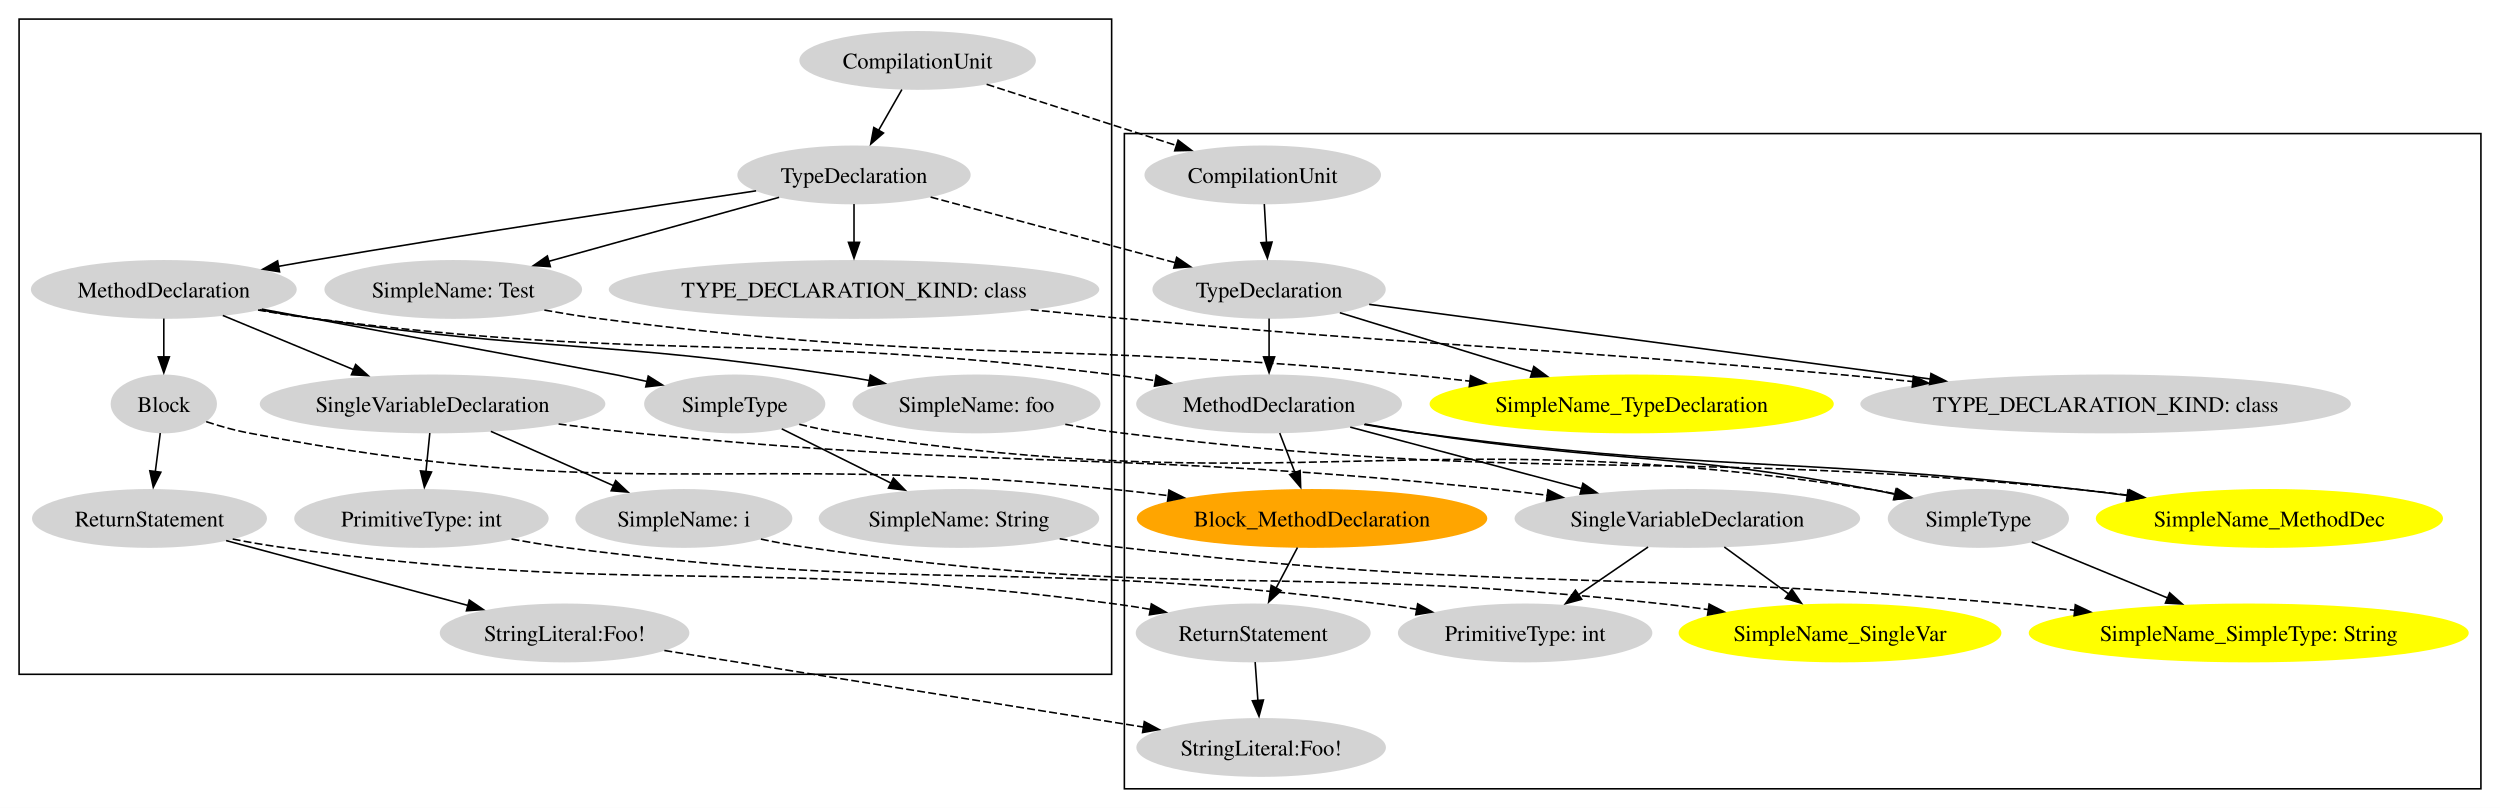
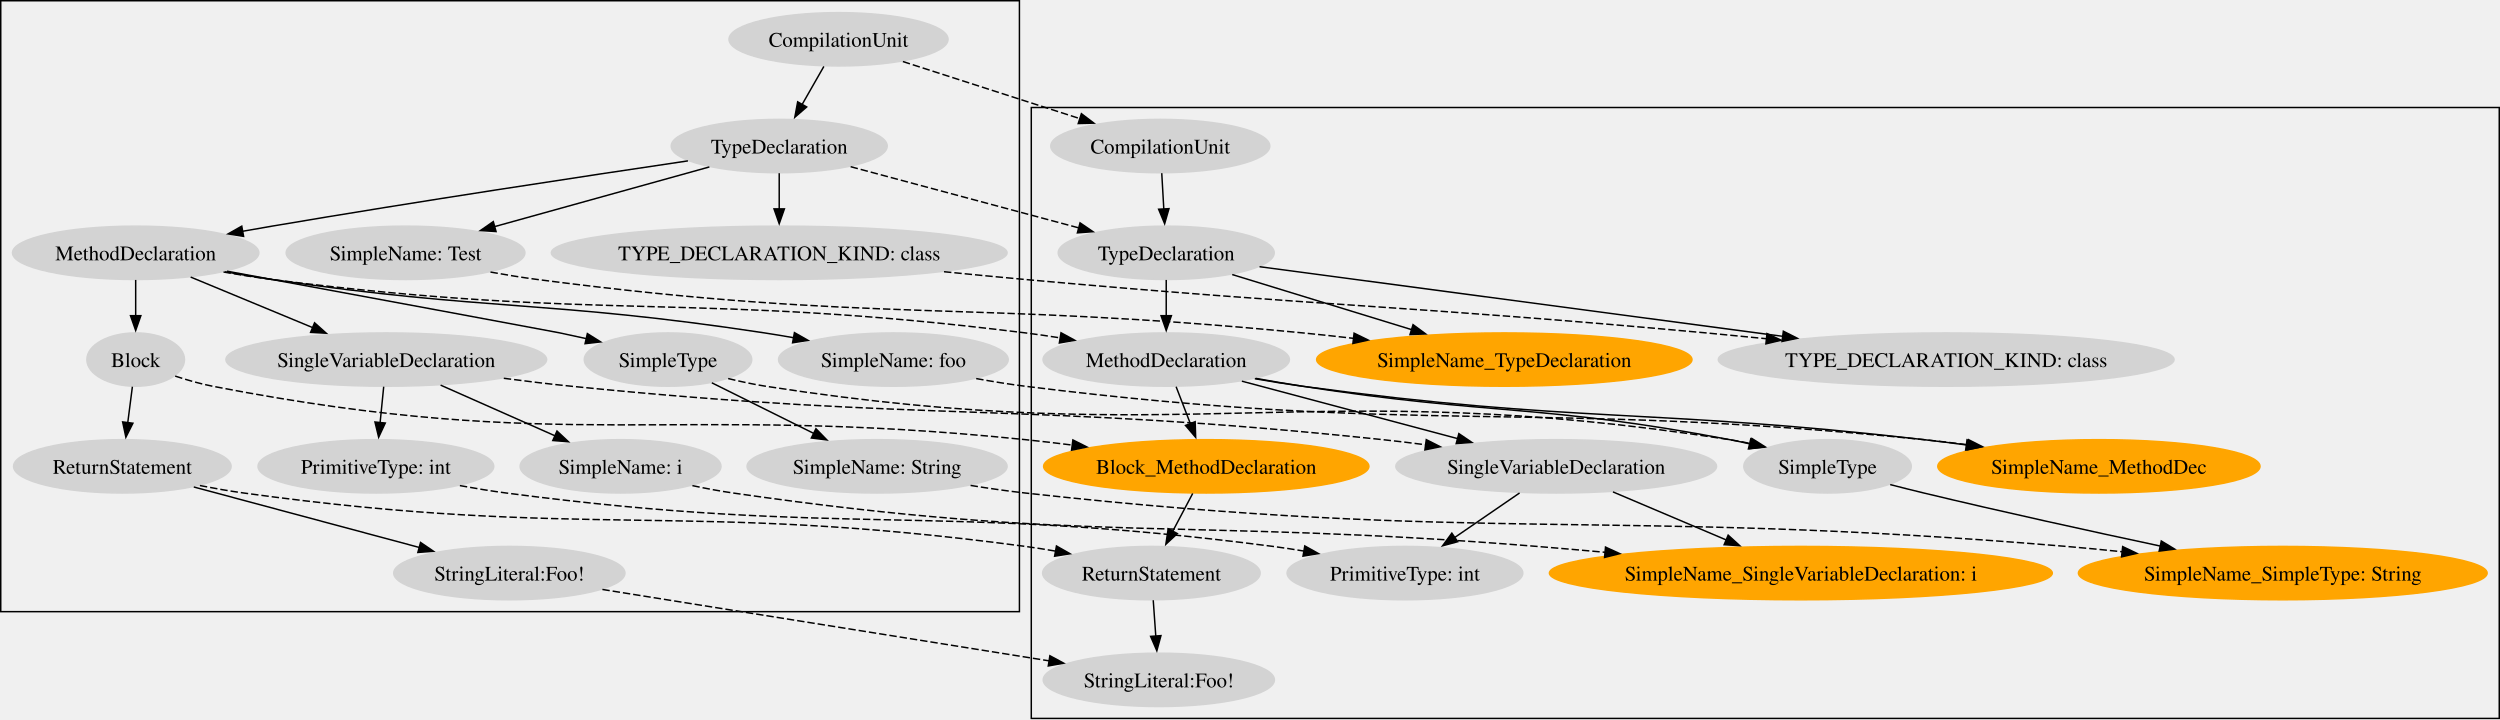
- <svg xmlns="http://www.w3.org/2000/svg" width="1572pt" height="508pt" viewBox="0.00 0.00 1572.00 508.00">
-   <g id="graph0" class="graph" transform="scale(1 1) rotate(0) translate(4 504)">
-     <polygon fill="white" stroke="none" points="-4,4 -4,-504 1568,-504 1568,4 -4,4" />
+ <svg xmlns="http://www.w3.org/2000/svg" width="1686pt" height="485pt" viewBox="0 0 1686 485" version="1.1" id="svg71">
+   <defs id="defs71" />
+   <g id="graph0" class="graph" transform="translate(-7.5,492.5)">
    <g id="clust1" class="cluster">
-       <polygon fill="none" stroke="black" points="8,-80 8,-492 695,-492 695,-80 8,-80" />
+       <polygon fill="none" stroke="#000000" points="8,-80 8,-492 695,-492 695,-80 " id="polygon2" />
    </g>
    <g id="clust2" class="cluster">
-       <polygon fill="none" stroke="black" points="703,-8 703,-420 1556,-420 1556,-8 703,-8" />
+       <polygon fill="none" stroke="#000000" points="703,-8 703,-420 1693,-420 1693,-8 " id="polygon3" />
    </g>
    <g id="node1" class="node">
-       <ellipse fill="lightgrey" stroke="lightgrey" cx="573" cy="-466" rx="73.87" ry="18" />
-       <text text-anchor="middle" x="573" y="-460.95" font-family="Times,serif" font-size="14.00">CompilationUnit</text>
+       <ellipse fill="#d3d3d3" stroke="#d3d3d3" cx="573" cy="-466" rx="73.87" ry="18" id="ellipse4" />
+       <text text-anchor="middle" x="573" y="-460.95" font-family="Times, serif" font-size="14px" id="text4">CompilationUnit</text>
    </g>
    <g id="node2" class="node">
-       <ellipse fill="lightgrey" stroke="lightgrey" cx="533" cy="-394" rx="72.85" ry="18" />
-       <text text-anchor="middle" x="533" y="-388.95" font-family="Times,serif" font-size="14.00">TypeDeclaration</text>
+       <ellipse fill="#d3d3d3" stroke="#d3d3d3" cx="533" cy="-394" rx="72.85" ry="18" id="ellipse5" />
+       <text text-anchor="middle" x="533" y="-388.95" font-family="Times, serif" font-size="14px" id="text5">TypeDeclaration</text>
    </g>
    <g id="edge1" class="edge">
-       <path fill="none" stroke="black" d="M563.11,-447.7C558.66,-439.9 553.29,-430.51 548.33,-421.83" />
-       <polygon fill="black" stroke="black" points="551.53,-420.36 543.52,-413.42 545.45,-423.84 551.53,-420.36" />
+       <path fill="none" stroke="#000000" d="m 563.11,-447.7 c -4.45,7.8 -9.82,17.19 -14.78,25.87" id="path6" />
+       <polygon fill="#000000" stroke="#000000" points="543.52,-413.42 545.45,-423.84 551.53,-420.36 " id="polygon6" />
    </g>
    <g id="node15" class="node">
-       <ellipse fill="lightgrey" stroke="lightgrey" cx="790" cy="-394" rx="73.87" ry="18" />
-       <text text-anchor="middle" x="790" y="-388.95" font-family="Times,serif" font-size="14.00">CompilationUnit</text>
+       <ellipse fill="#d3d3d3" stroke="#d3d3d3" cx="790" cy="-394" rx="73.87" ry="18" id="ellipse7" />
+       <text text-anchor="middle" x="790" y="-388.95" font-family="Times, serif" font-size="14px" id="text7">CompilationUnit</text>
+     </g>
+     <g id="edge40" class="edge">
+       <path fill="none" stroke="#000000" stroke-dasharray="5, 2" d="m 616.39,-451 c 34.45,11.11 82.79,26.7 119.72,38.61" id="path8" />
+       <polygon fill="#000000" stroke="#000000" points="745.24,-409.44 734.65,-409.18 736.8,-415.84 " id="polygon8" />
+     </g>
+     <g id="node3" class="node">
+       <ellipse fill="#d3d3d3" stroke="#d3d3d3" cx="533" cy="-322" rx="153.71" ry="18" id="ellipse9" />
+       <text text-anchor="middle" x="533" y="-316.95" font-family="Times, serif" font-size="14px" id="text9">TYPE_DECLARATION_KIND: class</text>
+     </g>
+     <g id="edge2" class="edge">
+       <path fill="none" stroke="#000000" d="m 533,-375.7 c 0,7.29 0,15.97 0,24.16" id="path10" />
+       <polygon fill="#000000" stroke="#000000" points="533,-341.62 529.5,-351.62 536.5,-351.62 " id="polygon10" />
+     </g>
+     <g id="node4" class="node">
+       <ellipse fill="#d3d3d3" stroke="#d3d3d3" cx="281" cy="-322" rx="80.52" ry="18" id="ellipse11" />
+       <text text-anchor="middle" x="281" y="-316.95" font-family="Times, serif" font-size="14px" id="text11">SimpleName: Test</text>
+     </g>
+     <g id="edge3" class="edge">
+       <path fill="none" stroke="#000000" d="m 485.9,-379.92 c -40.98,11.39 -100.58,27.94 -144.95,40.27" id="path12" />
+       <polygon fill="#000000" stroke="#000000" points="331.48,-337.02 340.18,-343.07 342.05,-336.33 " id="polygon12" />
+     </g>
+     <g id="node5" class="node">
+       <ellipse fill="#d3d3d3" stroke="#d3d3d3" cx="99" cy="-322" rx="83.08" ry="18" id="ellipse13" />
+       <text text-anchor="middle" x="99" y="-316.95" font-family="Times, serif" font-size="14px" id="text13">MethodDeclaration</text>
+     </g>
+     <g id="edge4" class="edge">
+       <path fill="none" stroke="#000000" d="M 471.44,-384.01 C 402.9,-373.87 288.89,-356.63 191,-340 c -6.46,1.1 -13.17,2.27 -19.9,3.47" id="path14" />
+       <polygon fill="#000000" stroke="#000000" points="161.31,-334.76 170.54,-339.98 171.78,-333.09 " id="polygon14" />
+     </g>
+     <g id="node16" class="node">
+       <ellipse fill="#d3d3d3" stroke="#d3d3d3" cx="794" cy="-322" rx="72.85" ry="18" id="ellipse15" />
+       <text text-anchor="middle" x="794" y="-316.95" font-family="Times, serif" font-size="14px" id="text15">TypeDeclaration</text>
+     </g>
+     <g id="edge35" class="edge">
+       <path fill="none" stroke="#000000" stroke-dasharray="5, 2" d="m 581.18,-380.08 c 43.4,11.64 107.35,28.79 153.81,41.25" id="path16" />
+       <polygon fill="#000000" stroke="#000000" points="744.64,-336.24 734.08,-335.45 735.89,-342.21 " id="polygon16" />
+     </g>
+     <g id="node17" class="node">
+       <ellipse fill="#d3d3d3" stroke="#d3d3d3" cx="1320" cy="-250" rx="153.71" ry="18" id="ellipse17" />
+       <text text-anchor="middle" x="1320" y="-244.95" font-family="Times, serif" font-size="14px" id="text17">TYPE_DECLARATION_KIND: class</text>
+     </g>
+     <g id="edge27" class="edge">
+       <path fill="none" stroke="#000000" stroke-dasharray="5, 2" d="m 644.13,-309.25 c 18.33,1.83 37.13,3.65 54.87,5.25 203.8,18.42 255.23,17.32 459,36 13.33,1.22 27.27,2.57 41.14,3.97" id="path18" />
+       <polygon fill="#000000" stroke="#000000" points="1208.73,-263.06 1198.43,-260.59 1199.14,-267.55 " id="polygon18" />
+     </g>
+     <g id="node18" class="node">
+       <ellipse fill="#ffa500" stroke="#ffa500" cx="1022" cy="-250" rx="126.59" ry="18" id="ellipse19" />
+       <text text-anchor="middle" x="1022" y="-244.95" font-family="Times, serif" font-size="14px" id="text19">SimpleName_TypeDeclaration</text>
+     </g>
+     <g id="edge34" class="edge">
+       <path fill="none" stroke="#000000" stroke-dasharray="5, 2" d="m 338.29,-309.02 c 10.51,1.9 21.41,3.68 31.71,5.02 227.97,29.62 287.19,13.73 516,36 11.22,1.09 22.94,2.36 34.59,3.71" id="path20" />
+       <polygon fill="#000000" stroke="#000000" points="930.23,-263.16 919.89,-260.85 920.7,-267.81 " id="polygon20" />
+     </g>
+     <g id="node6" class="node">
+       <ellipse fill="#d3d3d3" stroke="#d3d3d3" cx="458" cy="-250" rx="56.47" ry="18" id="ellipse21" />
+       <text text-anchor="middle" x="458" y="-244.95" font-family="Times, serif" font-size="14px" id="text21">SimpleType</text>
+     </g>
+     <g id="edge5" class="edge">
+       <path fill="none" stroke="#000000" d="m 160.59,-309.62 c 82.41,15.23 218.9,40.47 224.41,41.62 5.89,1.23 12.04,2.57 18.15,3.94" id="path22" />
+       <polygon fill="#000000" stroke="#000000" points="412.59,-261.91 402.06,-260.72 403.62,-267.54 " id="polygon22" />
+     </g>
+     <g id="node8" class="node">
+       <ellipse fill="#d3d3d3" stroke="#d3d3d3" cx="610" cy="-250" rx="77.45" ry="18" id="ellipse23" />
+       <text text-anchor="middle" x="610" y="-244.95" font-family="Times, serif" font-size="14px" id="text23">SimpleName: foo</text>
+     </g>
+     <g id="edge7" class="edge">
+       <path fill="none" stroke="#000000" d="m 159.27,-309.2 c 10.55,1.88 21.44,3.69 31.73,5.2 146.86,21.5 185.26,13.75 332,36 6.43,0.98 13.12,2.09 19.79,3.28" id="path24" />
+       <polygon fill="#000000" stroke="#000000" points="552.47,-262.95 542.01,-261.31 543.27,-268.19 " id="polygon24" />
+     </g>
+     <g id="node9" class="node">
+       <ellipse fill="#d3d3d3" stroke="#d3d3d3" cx="268" cy="-250" rx="108.16" ry="18" id="ellipse25" />
+       <text text-anchor="middle" x="268" y="-244.95" font-family="Times, serif" font-size="14px" id="text25">SingleVariableDeclaration</text>
+     </g>
+     <g id="edge8" class="edge">
+       <path fill="none" stroke="#000000" d="m 136.09,-305.64 c 24.17,10.01 55.98,23.19 82.31,34.1" id="path26" />
+       <polygon fill="#000000" stroke="#000000" points="227.54,-267.76 216.97,-268.35 219.64,-274.82 " id="polygon26" />
+     </g>
+     <g id="node12" class="node">
+       <ellipse fill="#d3d3d3" stroke="#d3d3d3" cx="99" cy="-250" rx="32.93" ry="18" id="ellipse27" />
+       <text text-anchor="middle" x="99" y="-244.95" font-family="Times, serif" font-size="14px" id="text27">Block</text>
+     </g>
+     <g id="edge11" class="edge">
+       <path fill="none" stroke="#000000" d="m 99,-303.7 c 0,7.29 0,15.97 0,24.16" id="path28" />
+       <polygon fill="#000000" stroke="#000000" points="99,-269.62 95.5,-279.62 102.5,-279.62 " id="polygon28" />
+     </g>
+     <g id="node19" class="node">
+       <ellipse fill="#d3d3d3" stroke="#d3d3d3" cx="794" cy="-250" rx="83.08" ry="18" id="ellipse29" />
+       <text text-anchor="middle" x="794" y="-244.95" font-family="Times, serif" font-size="14px" id="text29">MethodDeclaration</text>
    </g>
    <g id="edge29" class="edge">
-       <path fill="none" stroke="black" stroke-dasharray="5,2" d="M616.39,-451C650.84,-439.89 699.18,-424.3 736.11,-412.39" />
-       <polygon fill="black" stroke="black" points="736.8,-415.84 745.24,-409.44 734.65,-409.18 736.8,-415.84" />
-     </g>
-     <g id="node3" class="node">
-       <ellipse fill="lightgrey" stroke="lightgrey" cx="533" cy="-322" rx="153.71" ry="18" />
-       <text text-anchor="middle" x="533" y="-316.95" font-family="Times,serif" font-size="14.00">TYPE_DECLARATION_KIND: class</text>
-     </g>
-     <g id="edge2" class="edge">
-       <path fill="none" stroke="black" d="M533,-375.7C533,-368.41 533,-359.73 533,-351.54" />
-       <polygon fill="black" stroke="black" points="536.5,-351.62 533,-341.62 529.5,-351.62 536.5,-351.62" />
-     </g>
-     <g id="node4" class="node">
-       <ellipse fill="lightgrey" stroke="lightgrey" cx="281" cy="-322" rx="80.52" ry="18" />
-       <text text-anchor="middle" x="281" y="-316.95" font-family="Times,serif" font-size="14.00">SimpleName: Test</text>
-     </g>
-     <g id="edge3" class="edge">
-       <path fill="none" stroke="black" d="M485.9,-379.92C444.92,-368.53 385.32,-351.98 340.95,-339.65" />
-       <polygon fill="black" stroke="black" points="342.05,-336.33 331.48,-337.02 340.18,-343.07 342.05,-336.33" />
-     </g>
-     <g id="node5" class="node">
-       <ellipse fill="lightgrey" stroke="lightgrey" cx="99" cy="-322" rx="83.08" ry="18" />
-       <text text-anchor="middle" x="99" y="-316.95" font-family="Times,serif" font-size="14.00">MethodDeclaration</text>
-     </g>
-     <g id="edge4" class="edge">
-       <path fill="none" stroke="black" d="M471.44,-384.01C402.9,-373.87 288.89,-356.63 191,-340 184.54,-338.9 177.83,-337.73 171.1,-336.53" />
-       <polygon fill="black" stroke="black" points="171.78,-333.09 161.31,-334.76 170.54,-339.98 171.78,-333.09" />
-     </g>
-     <g id="node16" class="node">
-       <ellipse fill="lightgrey" stroke="lightgrey" cx="794" cy="-322" rx="72.85" ry="18" />
-       <text text-anchor="middle" x="794" y="-316.95" font-family="Times,serif" font-size="14.00">TypeDeclaration</text>
+       <path fill="none" stroke="#000000" stroke-dasharray="5, 2" d="m 158.23,-309.05 c 10.87,1.91 22.14,3.7 32.77,5.05 224.53,28.61 283.39,8.03 508,36 7.68,0.96 15.69,2.12 23.65,3.39" id="path30" />
+       <polygon fill="#000000" stroke="#000000" points="732.35,-263.01 721.91,-261.18 723.05,-268.09 " id="polygon30" />
+     </g>
+     <g id="node7" class="node">
+       <ellipse fill="#d3d3d3" stroke="#d3d3d3" cx="599" cy="-178" rx="87.69" ry="18" id="ellipse31" />
+       <text text-anchor="middle" x="599" y="-172.95" font-family="Times, serif" font-size="14px" id="text31">SimpleName: String</text>
+     </g>
+     <g id="edge6" class="edge">
+       <path fill="none" stroke="#000000" d="m 487.56,-234.33 c 19.94,9.9 46.56,23.12 68.78,34.15" id="path32" />
+       <polygon fill="#000000" stroke="#000000" points="565.17,-195.79 554.66,-197.11 557.77,-203.38 " id="polygon32" />
+     </g>
+     <g id="node20" class="node">
+       <ellipse fill="#d3d3d3" stroke="#d3d3d3" cx="1240" cy="-178" rx="56.47" ry="18" id="ellipse33" />
+       <text text-anchor="middle" x="1240" y="-172.95" font-family="Times, serif" font-size="14px" id="text33">SimpleType</text>
+     </g>
+     <g id="edge28" class="edge">
+       <path fill="none" stroke="#000000" stroke-dasharray="5, 2" d="m 498.58,-237.21 c 8.34,2.04 17.12,3.92 25.42,5.21 285.92,44.3 364.08,-8.3 650,36 4.67,0.72 9.49,1.64 14.3,2.66" id="path34" />
+       <polygon fill="#000000" stroke="#000000" points="1197.95,-191.13 1187.42,-189.95 1188.98,-196.78 " id="polygon34" />
+     </g>
+     <g id="node21" class="node">
+       <ellipse fill="#ffa500" stroke="#ffa500" cx="1547" cy="-106" rx="137.85" ry="18" id="ellipse35" />
+       <text text-anchor="middle" x="1547" y="-100.95" font-family="Times, serif" font-size="14px" id="text35">SimpleName_SimpleType: String</text>
    </g>
    <g id="edge31" class="edge">
-       <path fill="none" stroke="black" stroke-dasharray="5,2" d="M581.18,-380.08C624.58,-368.44 688.53,-351.29 734.99,-338.83" />
-       <polygon fill="black" stroke="black" points="735.89,-342.21 744.64,-336.24 734.08,-335.45 735.89,-342.21" />
-     </g>
-     <g id="node17" class="node">
-       <ellipse fill="lightgrey" stroke="lightgrey" cx="1320" cy="-250" rx="153.71" ry="18" />
-       <text text-anchor="middle" x="1320" y="-244.95" font-family="Times,serif" font-size="14.00">TYPE_DECLARATION_KIND: class</text>
-     </g>
-     <g id="edge40" class="edge">
-       <path fill="none" stroke="black" stroke-dasharray="5,2" d="M644.13,-309.25C662.46,-307.42 681.26,-305.6 699,-304 902.8,-285.58 954.23,-286.68 1158,-268 1171.33,-266.78 1185.27,-265.43 1199.14,-264.03" />
-       <polygon fill="black" stroke="black" points="1199.14,-267.55 1208.73,-263.06 1198.43,-260.59 1199.14,-267.55" />
-     </g>
-     <g id="node18" class="node">
-       <ellipse fill="yellow" stroke="yellow" cx="1022" cy="-250" rx="126.59" ry="18" />
-       <text text-anchor="middle" x="1022" y="-244.95" font-family="Times,serif" font-size="14.00">SimpleName_TypeDeclaration</text>
+       <path fill="none" stroke="#000000" stroke-dasharray="5, 2" d="m 662.06,-165.13 c 12.22,1.98 24.95,3.81 36.94,5.13 310.53,34.24 390.68,9.92 702,36 12.29,1.03 25.15,2.28 37.92,3.62" id="path36" />
+       <polygon fill="#000000" stroke="#000000" points="1448.59,-119.34 1438.28,-116.93 1439.03,-123.89 " id="polygon36" />
+     </g>
+     <g id="node22" class="node">
+       <ellipse fill="#ffa500" stroke="#ffa500" cx="1423" cy="-178" rx="108.67" ry="18" id="ellipse37" />
+       <text text-anchor="middle" x="1423" y="-172.95" font-family="Times, serif" font-size="14px" id="text37">SimpleName_MethodDec</text>
+     </g>
+     <g id="edge32" class="edge">
+       <path fill="none" stroke="#000000" stroke-dasharray="5, 2" d="m 665.85,-237.19 c 10.95,1.99 22.38,3.85 33.15,5.19 267.74,33.38 337.57,8.74 606,36 9.65,0.98 19.72,2.17 29.74,3.46" id="path38" />
+       <polygon fill="#000000" stroke="#000000" points="1344.49,-191.24 1334.12,-189.09 1335.04,-196.03 " id="polygon38" />
+     </g>
+     <g id="node10" class="node">
+       <ellipse fill="#d3d3d3" stroke="#d3d3d3" cx="261" cy="-178" rx="79.5" ry="18" id="ellipse39" />
+       <text text-anchor="middle" x="261" y="-172.95" font-family="Times, serif" font-size="14px" id="text39">PrimitiveType: int</text>
+     </g>
+     <g id="edge9" class="edge">
+       <path fill="none" stroke="#000000" d="m 266.27,-231.7 c -0.73,7.29 -1.6,15.97 -2.42,24.16" id="path40" />
+       <polygon fill="#000000" stroke="#000000" points="262.86,-197.61 260.37,-207.91 267.34,-207.21 " id="polygon40" />
+     </g>
+     <g id="node11" class="node">
+       <ellipse fill="#d3d3d3" stroke="#d3d3d3" cx="426" cy="-178" rx="67.73" ry="18" id="ellipse41" />
+       <text text-anchor="middle" x="426" y="-172.95" font-family="Times, serif" font-size="14px" id="text41">SimpleName: i</text>
+     </g>
+     <g id="edge10" class="edge">
+       <path fill="none" stroke="#000000" d="m 304.65,-232.76 c 23.02,10.2 52.87,23.42 77.2,34.2" id="path42" />
+       <polygon fill="#000000" stroke="#000000" points="390.87,-194.57 380.31,-195.42 383.14,-201.82 " id="polygon42" />
+     </g>
+     <g id="node23" class="node">
+       <ellipse fill="#d3d3d3" stroke="#d3d3d3" cx="1057" cy="-178" rx="108.16" ry="18" id="ellipse43" />
+       <text text-anchor="middle" x="1057" y="-172.95" font-family="Times, serif" font-size="14px" id="text43">SingleVariableDeclaration</text>
+     </g>
+     <g id="edge39" class="edge">
+       <path fill="none" stroke="#000000" stroke-dasharray="5, 2" d="m 347.25,-237.38 c 15.17,1.99 30.93,3.89 45.75,5.38 242.41,24.43 304.7,10.46 547,36 9.39,0.99 19.18,2.17 28.93,3.45" id="path44" />
+       <polygon fill="#000000" stroke="#000000" points="978.83,-191.22 968.45,-189.09 969.38,-196.02 " id="polygon44" />
+     </g>
+     <g id="node24" class="node">
+       <ellipse fill="#d3d3d3" stroke="#d3d3d3" cx="955" cy="-106" rx="79.5" ry="18" id="ellipse45" />
+       <text text-anchor="middle" x="955" y="-100.95" font-family="Times, serif" font-size="14px" id="text45">PrimitiveType: int</text>
+     </g>
+     <g id="edge30" class="edge">
+       <path fill="none" stroke="#000000" stroke-dasharray="5, 2" d="m 317.64,-165.01 c 10.4,1.9 21.18,3.68 31.36,5.01 228.39,29.9 288.58,6.34 517,36 6.86,0.89 13.99,1.98 21.09,3.17" id="path46" />
+       <polygon fill="#000000" stroke="#000000" points="896.7,-119.16 886.24,-117.43 887.45,-124.33 " id="polygon46" />
+     </g>
+     <g id="node25" class="node">
+       <ellipse fill="#ffa500" stroke="#ffa500" cx="1222" cy="-106" rx="169.58" ry="18" id="ellipse47" />
+       <text text-anchor="middle" x="1222" y="-100.95" font-family="Times, serif" font-size="14px" id="text47">SimpleName_SingleVariableDeclaration: i</text>
+     </g>
+     <g id="edge36" class="edge">
+       <path fill="none" stroke="#000000" stroke-dasharray="5, 2" d="m 474.45,-165 c 9.11,1.93 18.58,3.71 27.55,5 238.95,34.45 301.37,16.52 542,36 14.94,1.21 30.57,2.57 46.11,3.97" id="path48" />
+       <polygon fill="#000000" stroke="#000000" points="1099.89,-119.13 1089.61,-116.56 1090.25,-123.53 " id="polygon48" />
+     </g>
+     <g id="node13" class="node">
+       <ellipse fill="#d3d3d3" stroke="#d3d3d3" cx="90" cy="-178" rx="73.36" ry="18" id="ellipse49" />
+       <text text-anchor="middle" x="90" y="-172.95" font-family="Times, serif" font-size="14px" id="text49">ReturnStatement</text>
+     </g>
+     <g id="edge12" class="edge">
+       <path fill="none" stroke="#000000" d="m 96.78,-231.7 c -0.95,7.38 -2.08,16.18 -3.15,24.45" id="path50" />
+       <polygon fill="#000000" stroke="#000000" points="92.39,-197.61 90.2,-207.97 97.14,-207.08 " id="polygon50" />
+     </g>
+     <g id="node26" class="node">
+       <ellipse fill="#ffa500" stroke="#ffa500" cx="821" cy="-178" rx="109.7" ry="18" id="ellipse51" />
+       <text text-anchor="middle" x="821" y="-172.95" font-family="Times, serif" font-size="14px" id="text51">Block_MethodDeclaration</text>
+     </g>
+     <g id="edge33" class="edge">
+       <path fill="none" stroke="#000000" stroke-dasharray="5, 2" d="m 125.65,-238.87 c 8.04,2.67 16.96,5.25 25.35,6.87 239.65,46.28 305.19,11.14 548,36 10.34,1.06 21.16,2.33 31.89,3.69" id="path52" />
+       <polygon fill="#000000" stroke="#000000" points="740.52,-191.06 730.15,-188.88 731.06,-195.82 " id="polygon52" />
+     </g>
+     <g id="node14" class="node">
+       <ellipse fill="#d3d3d3" stroke="#d3d3d3" cx="351" cy="-106" rx="77.97" ry="18" id="ellipse53" />
+       <text text-anchor="middle" x="351" y="-100.95" font-family="Times, serif" font-size="14px" id="text53">StringLiteral:Foo!</text>
+     </g>
+     <g id="edge13" class="edge">
+       <path fill="none" stroke="#000000" d="m 138.18,-164.08 c 42.86,11.5 105.75,28.36 152.06,40.78" id="path54" />
+       <polygon fill="#000000" stroke="#000000" points="299.87,-120.71 289.3,-119.92 291.12,-126.68 " id="polygon54" />
+     </g>
+     <g id="node27" class="node">
+       <ellipse fill="#d3d3d3" stroke="#d3d3d3" cx="784" cy="-106" rx="73.36" ry="18" id="ellipse55" />
+       <text text-anchor="middle" x="784" y="-100.95" font-family="Times, serif" font-size="14px" id="text55">ReturnStatement</text>
+     </g>
+     <g id="edge38" class="edge">
+       <path fill="none" stroke="#000000" stroke-dasharray="5, 2" d="m 142.31,-165.05 c 9.82,1.93 20.04,3.73 29.69,5.05 232.59,31.9 294.3,4.91 527,36 6.75,0.9 13.78,2.02 20.77,3.24" id="path56" />
+       <polygon fill="#000000" stroke="#000000" points="729.18,-119.03 718.72,-117.39 719.98,-124.28 " id="polygon56" />
+     </g>
+     <g id="node28" class="node">
+       <ellipse fill="#d3d3d3" stroke="#d3d3d3" cx="789" cy="-34" rx="77.97" ry="18" id="ellipse57" />
+       <text text-anchor="middle" x="789" y="-28.95" font-family="Times, serif" font-size="14px" id="text57">StringLiteral:Foo!</text>
    </g>
    <g id="edge37" class="edge">
-       <path fill="none" stroke="black" stroke-dasharray="5,2" d="M338.29,-309.02C348.8,-307.12 359.7,-305.34 370,-304 597.97,-274.38 657.19,-290.27 886,-268 897.22,-266.91 908.94,-265.64 920.59,-264.29" />
-       <polygon fill="black" stroke="black" points="920.7,-267.81 930.23,-263.16 919.89,-260.85 920.7,-267.81" />
-     </g>
-     <g id="node6" class="node">
-       <ellipse fill="lightgrey" stroke="lightgrey" cx="458" cy="-250" rx="56.47" ry="18" />
-       <text text-anchor="middle" x="458" y="-244.95" font-family="Times,serif" font-size="14.00">SimpleType</text>
-     </g>
-     <g id="edge5" class="edge">
-       <path fill="none" stroke="black" d="M160.59,-309.62C243,-294.39 379.49,-269.15 385,-268 390.89,-266.77 397.04,-265.43 403.15,-264.06" />
-       <polygon fill="black" stroke="black" points="403.62,-267.54 412.59,-261.91 402.06,-260.72 403.62,-267.54" />
-     </g>
-     <g id="node8" class="node">
-       <ellipse fill="lightgrey" stroke="lightgrey" cx="610" cy="-250" rx="77.45" ry="18" />
-       <text text-anchor="middle" x="610" y="-244.95" font-family="Times,serif" font-size="14.00">SimpleName: foo</text>
-     </g>
-     <g id="edge7" class="edge">
-       <path fill="none" stroke="black" d="M159.27,-309.2C169.82,-307.32 180.71,-305.51 191,-304 337.86,-282.5 376.26,-290.25 523,-268 529.43,-267.02 536.12,-265.91 542.79,-264.72" />
-       <polygon fill="black" stroke="black" points="543.27,-268.19 552.47,-262.95 542.01,-261.31 543.27,-268.19" />
-     </g>
-     <g id="node9" class="node">
-       <ellipse fill="lightgrey" stroke="lightgrey" cx="268" cy="-250" rx="108.16" ry="18" />
-       <text text-anchor="middle" x="268" y="-244.95" font-family="Times,serif" font-size="14.00">SingleVariableDeclaration</text>
-     </g>
-     <g id="edge8" class="edge">
-       <path fill="none" stroke="black" d="M136.09,-305.64C160.26,-295.63 192.07,-282.45 218.4,-271.54" />
-       <polygon fill="black" stroke="black" points="219.64,-274.82 227.54,-267.76 216.97,-268.35 219.64,-274.82" />
-     </g>
-     <g id="node12" class="node">
-       <ellipse fill="lightgrey" stroke="lightgrey" cx="99" cy="-250" rx="32.93" ry="18" />
-       <text text-anchor="middle" x="99" y="-244.95" font-family="Times,serif" font-size="14.00">Block</text>
-     </g>
-     <g id="edge11" class="edge">
-       <path fill="none" stroke="black" d="M99,-303.7C99,-296.41 99,-287.73 99,-279.54" />
-       <polygon fill="black" stroke="black" points="102.5,-279.62 99,-269.62 95.5,-279.62 102.5,-279.62" />
-     </g>
-     <g id="node19" class="node">
-       <ellipse fill="lightgrey" stroke="lightgrey" cx="794" cy="-250" rx="83.08" ry="18" />
-       <text text-anchor="middle" x="794" y="-244.95" font-family="Times,serif" font-size="14.00">MethodDeclaration</text>
-     </g>
-     <g id="edge27" class="edge">
-       <path fill="none" stroke="black" stroke-dasharray="5,2" d="M158.23,-309.05C169.1,-307.14 180.37,-305.35 191,-304 415.53,-275.39 474.39,-295.97 699,-268 706.68,-267.04 714.69,-265.88 722.65,-264.61" />
-       <polygon fill="black" stroke="black" points="723.05,-268.09 732.35,-263.01 721.91,-261.18 723.05,-268.09" />
-     </g>
-     <g id="node7" class="node">
-       <ellipse fill="lightgrey" stroke="lightgrey" cx="599" cy="-178" rx="87.69" ry="18" />
-       <text text-anchor="middle" x="599" y="-172.95" font-family="Times,serif" font-size="14.00">SimpleName: String</text>
-     </g>
-     <g id="edge6" class="edge">
-       <path fill="none" stroke="black" d="M487.56,-234.33C507.5,-224.43 534.12,-211.21 556.34,-200.18" />
-       <polygon fill="black" stroke="black" points="557.77,-203.38 565.17,-195.79 554.66,-197.11 557.77,-203.38" />
-     </g>
-     <g id="node20" class="node">
-       <ellipse fill="lightgrey" stroke="lightgrey" cx="1240" cy="-178" rx="56.47" ry="18" />
-       <text text-anchor="middle" x="1240" y="-172.95" font-family="Times,serif" font-size="14.00">SimpleType</text>
-     </g>
-     <g id="edge36" class="edge">
-       <path fill="none" stroke="black" stroke-dasharray="5,2" d="M498.58,-237.21C506.92,-235.17 515.7,-233.29 524,-232 809.92,-187.7 888.08,-240.3 1174,-196 1178.67,-195.28 1183.49,-194.36 1188.3,-193.34" />
-       <polygon fill="black" stroke="black" points="1188.98,-196.78 1197.95,-191.13 1187.42,-189.95 1188.98,-196.78" />
-     </g>
-     <g id="node21" class="node">
-       <ellipse fill="yellow" stroke="yellow" cx="1410" cy="-106" rx="137.85" ry="18" />
-       <text text-anchor="middle" x="1410" y="-100.95" font-family="Times,serif" font-size="14.00">SimpleName_SimpleType: String</text>
-     </g>
-     <g id="edge30" class="edge">
-       <path fill="none" stroke="black" stroke-dasharray="5,2" d="M662.34,-165.2C674.47,-163.24 687.11,-161.39 699,-160 948.49,-130.91 1012.83,-146.44 1263,-124 1275.27,-122.9 1288.1,-121.61 1300.85,-120.25" />
-       <polygon fill="black" stroke="black" points="1300.95,-123.76 1310.52,-119.2 1300.2,-116.8 1300.95,-123.76" />
-     </g>
-     <g id="node22" class="node">
-       <ellipse fill="yellow" stroke="yellow" cx="1423" cy="-178" rx="108.67" ry="18" />
-       <text text-anchor="middle" x="1423" y="-172.95" font-family="Times,serif" font-size="14.00">SimpleName_MethodDec</text>
-     </g>
-     <g id="edge28" class="edge">
-       <path fill="none" stroke="black" stroke-dasharray="5,2" d="M665.85,-237.19C676.8,-235.2 688.23,-233.34 699,-232 966.74,-198.62 1036.57,-223.26 1305,-196 1314.65,-195.02 1324.72,-193.83 1334.74,-192.54" />
-       <polygon fill="black" stroke="black" points="1335.04,-196.03 1344.49,-191.24 1334.12,-189.09 1335.04,-196.03" />
-     </g>
-     <g id="node10" class="node">
-       <ellipse fill="lightgrey" stroke="lightgrey" cx="261" cy="-178" rx="79.5" ry="18" />
-       <text text-anchor="middle" x="261" y="-172.95" font-family="Times,serif" font-size="14.00">PrimitiveType: int</text>
-     </g>
-     <g id="edge9" class="edge">
-       <path fill="none" stroke="black" d="M266.27,-231.7C265.54,-224.41 264.67,-215.73 263.85,-207.54" />
-       <polygon fill="black" stroke="black" points="267.34,-207.21 262.86,-197.61 260.37,-207.91 267.34,-207.21" />
-     </g>
-     <g id="node11" class="node">
-       <ellipse fill="lightgrey" stroke="lightgrey" cx="426" cy="-178" rx="67.73" ry="18" />
-       <text text-anchor="middle" x="426" y="-172.95" font-family="Times,serif" font-size="14.00">SimpleName: i</text>
-     </g>
-     <g id="edge10" class="edge">
-       <path fill="none" stroke="black" d="M304.65,-232.76C327.67,-222.56 357.52,-209.34 381.85,-198.56" />
-       <polygon fill="black" stroke="black" points="383.14,-201.82 390.87,-194.57 380.31,-195.42 383.14,-201.82" />
-     </g>
-     <g id="node23" class="node">
-       <ellipse fill="lightgrey" stroke="lightgrey" cx="1057" cy="-178" rx="108.16" ry="18" />
-       <text text-anchor="middle" x="1057" y="-172.95" font-family="Times,serif" font-size="14.00">SingleVariableDeclaration</text>
-     </g>
-     <g id="edge33" class="edge">
-       <path fill="none" stroke="black" stroke-dasharray="5,2" d="M347.25,-237.38C362.42,-235.39 378.18,-233.49 393,-232 635.41,-207.57 697.7,-221.54 940,-196 949.39,-195.01 959.18,-193.83 968.93,-192.55" />
-       <polygon fill="black" stroke="black" points="969.38,-196.02 978.83,-191.22 968.45,-189.09 969.38,-196.02" />
-     </g>
-     <g id="node24" class="node">
-       <ellipse fill="lightgrey" stroke="lightgrey" cx="955" cy="-106" rx="79.5" ry="18" />
-       <text text-anchor="middle" x="955" y="-100.95" font-family="Times,serif" font-size="14.00">PrimitiveType: int</text>
-     </g>
-     <g id="edge34" class="edge">
-       <path fill="none" stroke="black" stroke-dasharray="5,2" d="M317.64,-165.01C328.04,-163.11 338.82,-161.33 349,-160 577.39,-130.1 637.58,-153.66 866,-124 872.86,-123.11 879.99,-122.02 887.09,-120.83" />
-       <polygon fill="black" stroke="black" points="887.45,-124.33 896.7,-119.16 886.24,-117.43 887.45,-124.33" />
-     </g>
-     <g id="node25" class="node">
-       <ellipse fill="yellow" stroke="yellow" cx="1153" cy="-106" rx="101" ry="18" />
-       <text text-anchor="middle" x="1153" y="-100.95" font-family="Times,serif" font-size="14.00">SimpleName_SingleVar</text>
-     </g>
-     <g id="edge39" class="edge">
-       <path fill="none" stroke="black" stroke-dasharray="5,2" d="M474.45,-165C483.56,-163.07 493.03,-161.29 502,-160 740.95,-125.55 804.05,-150.63 1044,-124 1052.57,-123.05 1061.49,-121.91 1070.38,-120.67" />
-       <polygon fill="black" stroke="black" points="1070.69,-124.16 1080.09,-119.28 1069.7,-117.23 1070.69,-124.16" />
-     </g>
-     <g id="node13" class="node">
-       <ellipse fill="lightgrey" stroke="lightgrey" cx="90" cy="-178" rx="73.36" ry="18" />
-       <text text-anchor="middle" x="90" y="-172.95" font-family="Times,serif" font-size="14.00">ReturnStatement</text>
-     </g>
-     <g id="edge12" class="edge">
-       <path fill="none" stroke="black" d="M96.78,-231.7C95.83,-224.32 94.7,-215.52 93.63,-207.25" />
-       <polygon fill="black" stroke="black" points="97.14,-207.08 92.39,-197.61 90.2,-207.97 97.14,-207.08" />
-     </g>
-     <g id="node26" class="node">
-       <ellipse fill="orange" stroke="orange" cx="821" cy="-178" rx="109.7" ry="18" />
-       <text text-anchor="middle" x="821" y="-172.95" font-family="Times,serif" font-size="14.00">Block_MethodDeclaration</text>
-     </g>
-     <g id="edge32" class="edge">
-       <path fill="none" stroke="black" stroke-dasharray="5,2" d="M125.65,-238.87C133.69,-236.2 142.61,-233.62 151,-232 390.65,-185.72 456.19,-220.86 699,-196 709.34,-194.94 720.16,-193.67 730.89,-192.31" />
-       <polygon fill="black" stroke="black" points="731.06,-195.82 740.52,-191.06 730.15,-188.88 731.06,-195.82" />
-     </g>
-     <g id="node14" class="node">
-       <ellipse fill="lightgrey" stroke="lightgrey" cx="351" cy="-106" rx="77.97" ry="18" />
-       <text text-anchor="middle" x="351" y="-100.95" font-family="Times,serif" font-size="14.00">StringLiteral:Foo!</text>
-     </g>
-     <g id="edge13" class="edge">
-       <path fill="none" stroke="black" d="M138.18,-164.08C181.04,-152.58 243.93,-135.72 290.24,-123.3" />
-       <polygon fill="black" stroke="black" points="291.12,-126.68 299.87,-120.71 289.3,-119.92 291.12,-126.68" />
-     </g>
-     <g id="node27" class="node">
-       <ellipse fill="lightgrey" stroke="lightgrey" cx="784" cy="-106" rx="73.36" ry="18" />
-       <text text-anchor="middle" x="784" y="-100.95" font-family="Times,serif" font-size="14.00">ReturnStatement</text>
-     </g>
-     <g id="edge38" class="edge">
-       <path fill="none" stroke="black" stroke-dasharray="5,2" d="M142.31,-165.05C152.13,-163.12 162.35,-161.32 172,-160 404.59,-128.1 466.3,-155.09 699,-124 705.75,-123.1 712.78,-121.98 719.77,-120.76" />
-       <polygon fill="black" stroke="black" points="719.98,-124.28 729.18,-119.03 718.72,-117.39 719.98,-124.28" />
-     </g>
-     <g id="node28" class="node">
-       <ellipse fill="lightgrey" stroke="lightgrey" cx="789" cy="-34" rx="77.97" ry="18" />
-       <text text-anchor="middle" x="789" y="-28.95" font-family="Times,serif" font-size="14.00">StringLiteral:Foo!</text>
-     </g>
-     <g id="edge35" class="edge">
-       <path fill="none" stroke="black" stroke-dasharray="5,2" d="M413.75,-94.97C493.36,-82.25 630.43,-60.34 715.04,-46.82" />
-       <polygon fill="black" stroke="black" points="715.54,-50.28 724.87,-45.25 714.44,-43.37 715.54,-50.28" />
+       <path fill="none" stroke="#000000" stroke-dasharray="5, 2" d="m 413.75,-94.97 c 79.61,12.72 216.68,34.63 301.29,48.15" id="path58" />
+       <polygon fill="#000000" stroke="#000000" points="724.87,-45.25 714.44,-43.37 715.54,-50.28 " id="polygon58" />
    </g>
    <g id="edge14" class="edge">
-       <path fill="none" stroke="black" d="M790.99,-375.7C791.41,-368.41 791.9,-359.73 792.37,-351.54" />
-       <polygon fill="black" stroke="black" points="795.86,-351.8 792.94,-341.62 788.87,-351.4 795.86,-351.8" />
+       <path fill="none" stroke="#000000" d="m 790.99,-375.7 c 0.42,7.29 0.91,15.97 1.38,24.16" id="path59" />
+       <polygon fill="#000000" stroke="#000000" points="792.94,-341.62 788.87,-351.4 795.86,-351.8 " id="polygon59" />
    </g>
    <g id="edge15" class="edge">
-       <path fill="none" stroke="black" d="M856.93,-312.63C944.1,-301.02 1102.95,-279.89 1209.98,-265.64" />
-       <polygon fill="black" stroke="black" points="1210.19,-269.14 1219.64,-264.36 1209.27,-262.21 1210.19,-269.14" />
+       <path fill="none" stroke="#000000" d="m 856.93,-312.63 c 87.17,11.61 246.02,32.74 353.05,46.99" id="path60" />
+       <polygon fill="#000000" stroke="#000000" points="1219.64,-264.36 1209.27,-262.21 1210.19,-269.14 " id="polygon60" />
    </g>
    <g id="edge16" class="edge">
-       <path fill="none" stroke="black" d="M838.5,-307.34C873.09,-296.72 921.48,-281.86 959.89,-270.07" />
-       <polygon fill="black" stroke="black" points="960.46,-273.56 968.99,-267.28 958.4,-266.86 960.46,-273.56" />
+       <path fill="none" stroke="#000000" d="m 838.5,-307.34 c 34.59,10.62 82.98,25.48 121.39,37.27" id="path61" />
+       <polygon fill="#000000" stroke="#000000" points="968.99,-267.28 958.4,-266.86 960.46,-273.56 " id="polygon61" />
    </g>
    <g id="edge17" class="edge">
-       <path fill="none" stroke="black" d="M794,-303.7C794,-296.41 794,-287.73 794,-279.54" />
-       <polygon fill="black" stroke="black" points="797.5,-279.62 794,-269.62 790.5,-279.62 797.5,-279.62" />
+       <path fill="none" stroke="#000000" d="m 794,-303.7 c 0,7.29 0,15.97 0,24.16" id="path62" />
+       <polygon fill="#000000" stroke="#000000" points="794,-269.62 790.5,-279.62 797.5,-279.62 " id="polygon62" />
    </g>
    <g id="edge18" class="edge">
-       <path fill="none" stroke="black" d="M854.29,-237.34C864.84,-235.45 875.73,-233.59 886,-232 1013.48,-212.27 1047.28,-220.14 1174,-196 1178.39,-195.16 1182.91,-194.21 1187.44,-193.18" />
-       <polygon fill="black" stroke="black" points="1188.25,-196.59 1197.17,-190.87 1186.63,-189.78 1188.25,-196.59" />
+       <path fill="none" stroke="#000000" d="m 854.29,-237.34 c 10.55,1.89 21.44,3.75 31.71,5.34 127.48,19.73 161.28,11.86 288,36 4.39,0.84 8.91,1.79 13.44,2.82" id="path63" />
+       <polygon fill="#000000" stroke="#000000" points="1197.17,-190.87 1186.63,-189.78 1188.25,-196.59 " id="polygon63" />
    </g>
    <g id="edge20" class="edge">
-       <path fill="none" stroke="black" d="M853.75,-237.09C864.46,-235.2 875.54,-233.41 886,-232 1071.23,-206.99 1119.31,-217.33 1305,-196 1314.31,-194.93 1324.02,-193.71 1333.69,-192.42" />
-       <polygon fill="black" stroke="black" points="1334.07,-195.9 1343.51,-191.08 1333.13,-188.96 1334.07,-195.9" />
+       <path fill="none" stroke="#000000" d="m 853.75,-237.09 c 10.71,1.89 21.79,3.68 32.25,5.09 185.23,25.01 233.31,14.67 419,36 9.31,1.07 19.02,2.29 28.69,3.58" id="path64" />
+       <polygon fill="#000000" stroke="#000000" points="1343.51,-191.08 1333.13,-188.96 1334.07,-195.9 " id="polygon64" />
    </g>
    <g id="edge21" class="edge">
-       <path fill="none" stroke="black" d="M845.02,-235.42C886.56,-224.36 945.5,-208.68 990.7,-196.65" />
-       <polygon fill="black" stroke="black" points="991.35,-200.09 1000.12,-194.14 989.55,-193.33 991.35,-200.09" />
+       <path fill="none" stroke="#000000" d="m 845.02,-235.42 c 41.54,11.06 100.48,26.74 145.68,38.77" id="path65" />
+       <polygon fill="#000000" stroke="#000000" points="1000.12,-194.14 989.55,-193.33 991.35,-200.09 " id="polygon65" />
    </g>
    <g id="edge24" class="edge">
-       <path fill="none" stroke="black" d="M800.67,-231.7C803.58,-224.15 807.07,-215.12 810.32,-206.68" />
-       <polygon fill="black" stroke="black" points="813.52,-208.11 813.86,-197.52 806.99,-205.59 813.52,-208.11" />
+       <path fill="none" stroke="#000000" d="m 800.67,-231.7 c 2.91,7.55 6.4,16.58 9.65,25.02" id="path66" />
+       <polygon fill="#000000" stroke="#000000" points="813.86,-197.52 806.99,-205.59 813.52,-208.11 " id="polygon66" />
    </g>
    <g id="edge19" class="edge">
-       <path fill="none" stroke="black" d="M1273.59,-163.17C1298.04,-153.1 1331.59,-139.29 1359.29,-127.88" />
-       <polygon fill="black" stroke="black" points="1360.28,-131.26 1368.2,-124.21 1357.62,-124.78 1360.28,-131.26" />
+       <path fill="none" stroke="#000000" d="m 1282.25,-165.69 c 7.56,1.95 15.38,3.92 22.75,5.69 52.94,12.72 112.71,25.82 159.6,35.81" id="path67" />
+       <polygon fill="#000000" stroke="#000000" points="1474.14,-122.16 1463.63,-120.82 1465.08,-127.66 " id="polygon67" />
    </g>
    <g id="edge22" class="edge">
-       <path fill="none" stroke="black" d="M1032.31,-160.05C1019.18,-151.05 1002.86,-139.84 988.59,-130.05" />
-       <polygon fill="black" stroke="black" points="990.59,-127.18 980.36,-124.4 986.62,-132.95 990.59,-127.18" />
+       <path fill="none" stroke="#000000" d="m 1032.31,-160.05 c -13.13,9 -29.45,20.21 -43.72,30" id="path68" />
+       <polygon fill="#000000" stroke="#000000" points="980.36,-124.4 986.62,-132.95 990.59,-127.18 " id="polygon68" />
    </g>
    <g id="edge23" class="edge">
-       <path fill="none" stroke="black" d="M1080.24,-160.05C1092.38,-151.2 1107.44,-140.22 1120.7,-130.55" />
-       <polygon fill="black" stroke="black" points="1122.73,-133.4 1128.75,-124.68 1118.61,-127.74 1122.73,-133.4" />
+       <path fill="none" stroke="#000000" d="m 1095.27,-160.76 c 22.72,9.64 51.8,21.97 76.37,32.39" id="path69" />
+       <polygon fill="#000000" stroke="#000000" points="1180.82,-124.47 1170.25,-125.15 1172.98,-131.6 " id="polygon69" />
    </g>
    <g id="edge25" class="edge">
-       <path fill="none" stroke="black" d="M811.85,-159.7C807.78,-151.98 802.88,-142.71 798.33,-134.11" />
-       <polygon fill="black" stroke="black" points="801.52,-132.65 793.75,-125.44 795.33,-135.92 801.52,-132.65" />
+       <path fill="none" stroke="#000000" d="m 811.85,-159.7 c -4.07,7.72 -8.97,16.99 -13.52,25.59" id="path70" />
+       <polygon fill="#000000" stroke="#000000" points="793.75,-125.44 795.33,-135.92 801.52,-132.65 " id="polygon70" />
    </g>
    <g id="edge26" class="edge">
-       <path fill="none" stroke="black" d="M785.24,-87.7C785.76,-80.41 786.38,-71.73 786.96,-63.54" />
-       <polygon fill="black" stroke="black" points="790.45,-63.84 787.67,-53.61 783.47,-63.34 790.45,-63.84" />
+       <path fill="none" stroke="#000000" d="m 785.24,-87.7 c 0.52,7.29 1.14,15.97 1.72,24.16" id="path71" />
+       <polygon fill="#000000" stroke="#000000" points="787.67,-53.61 783.47,-63.34 790.45,-63.84 " id="polygon71" />
    </g>
  </g>
</svg>
